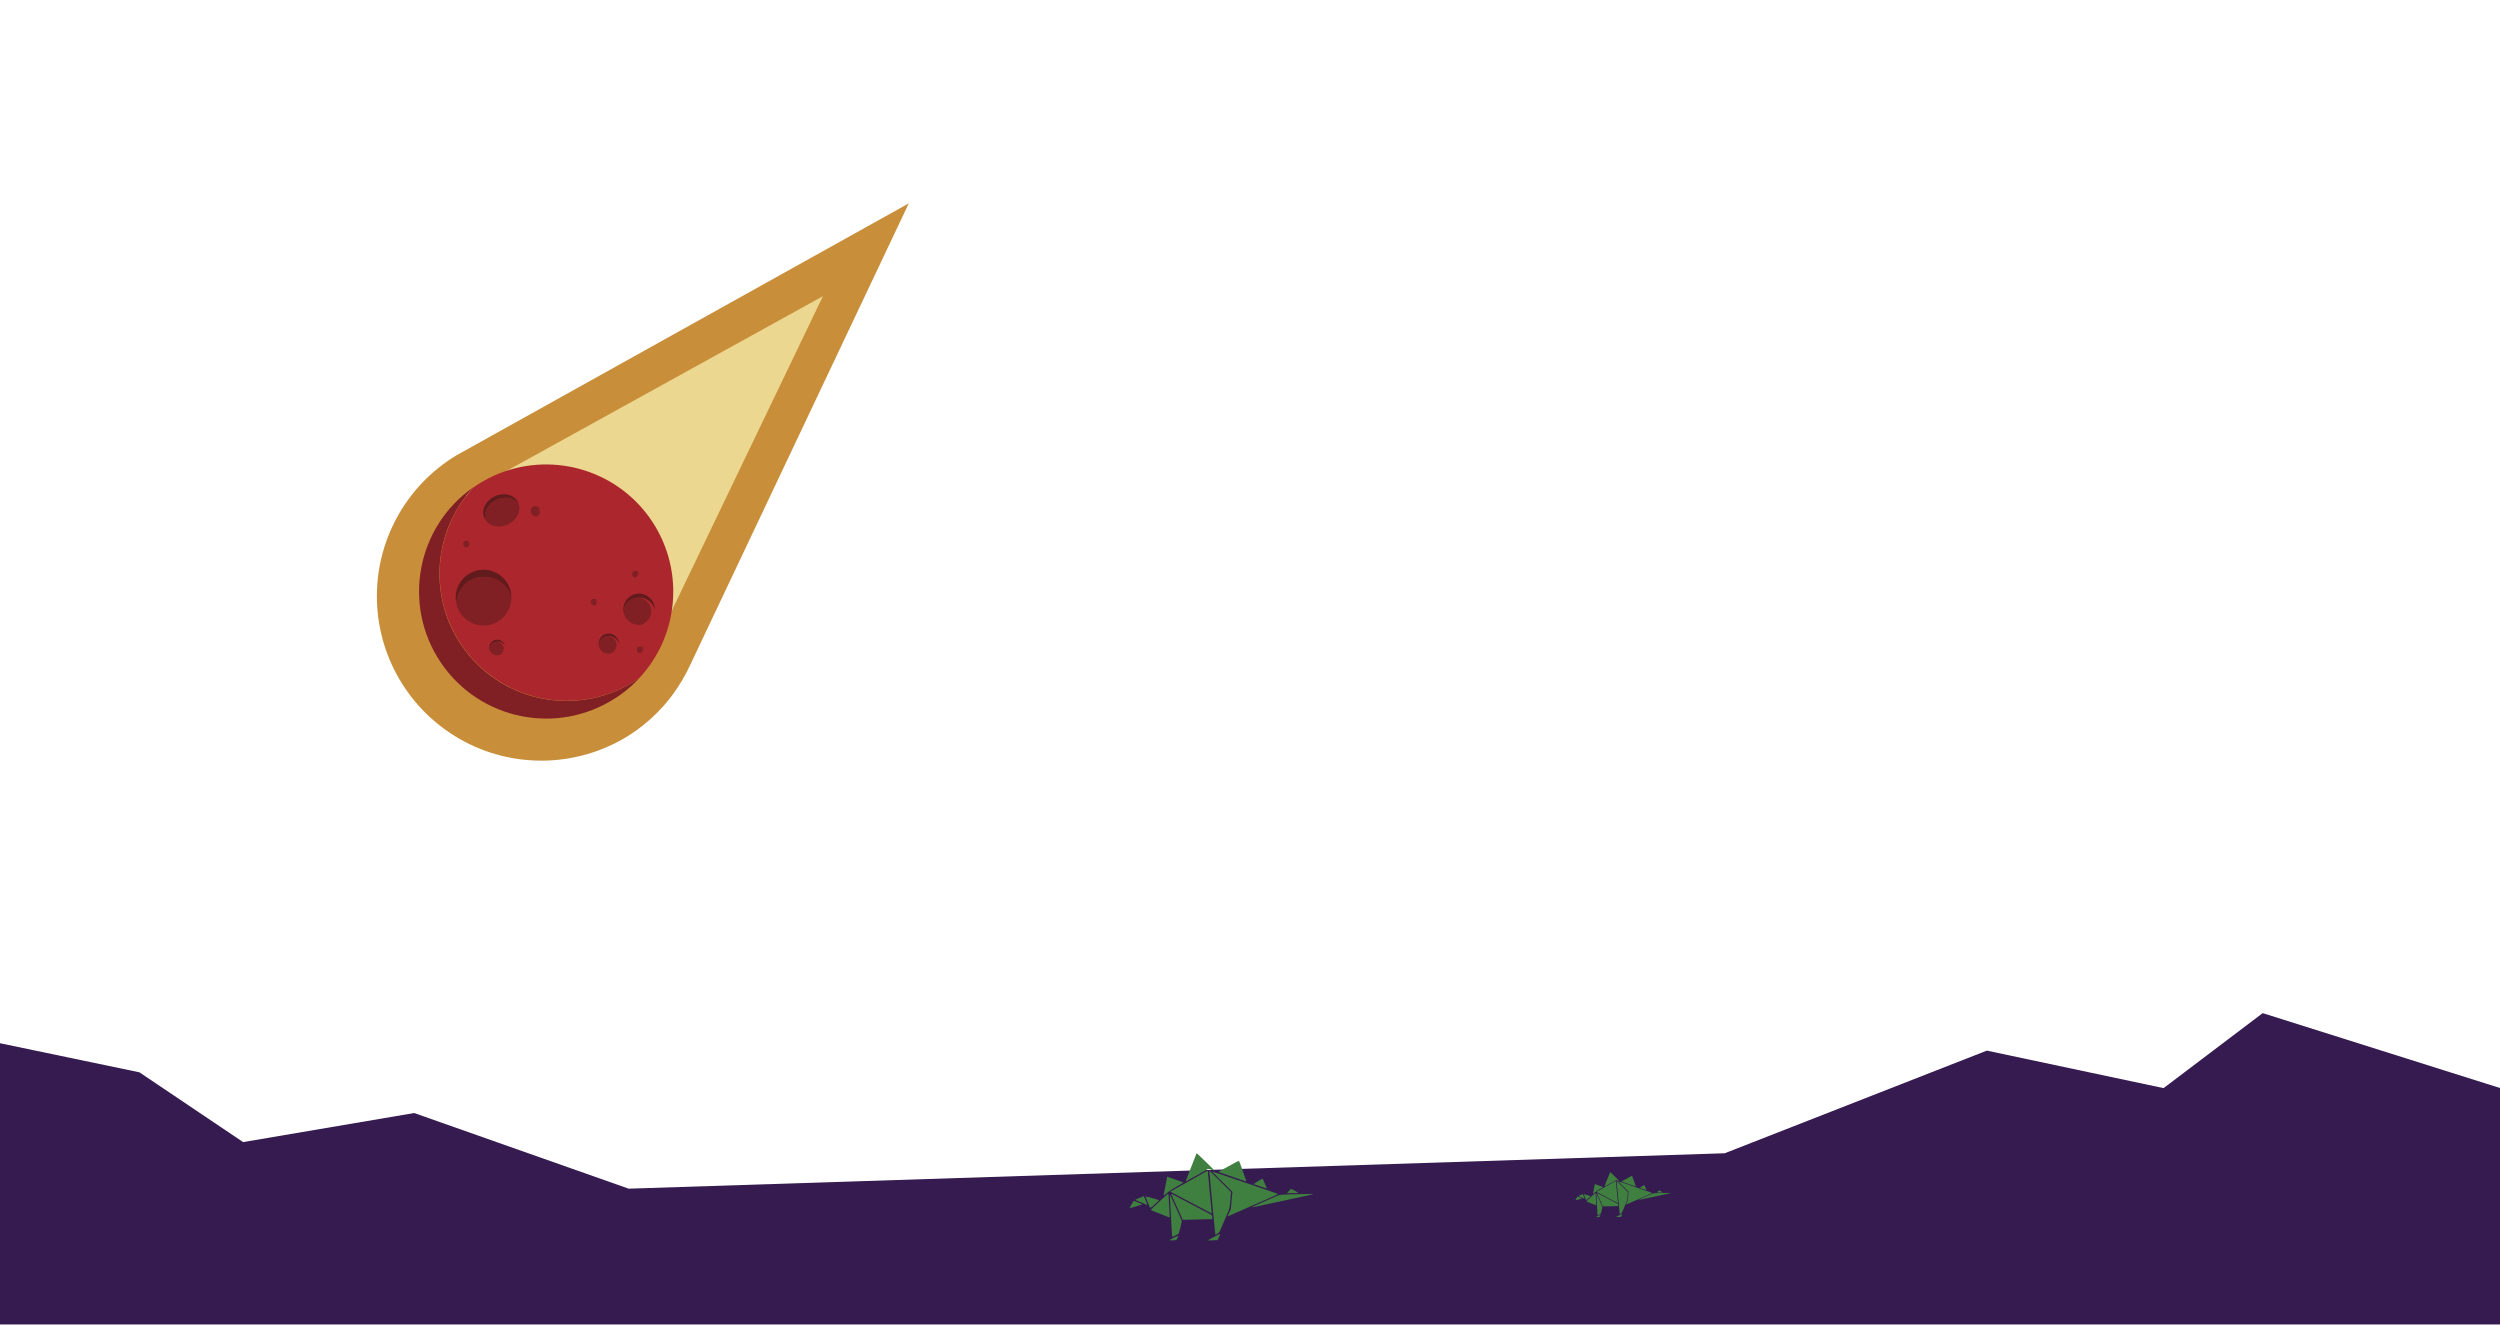
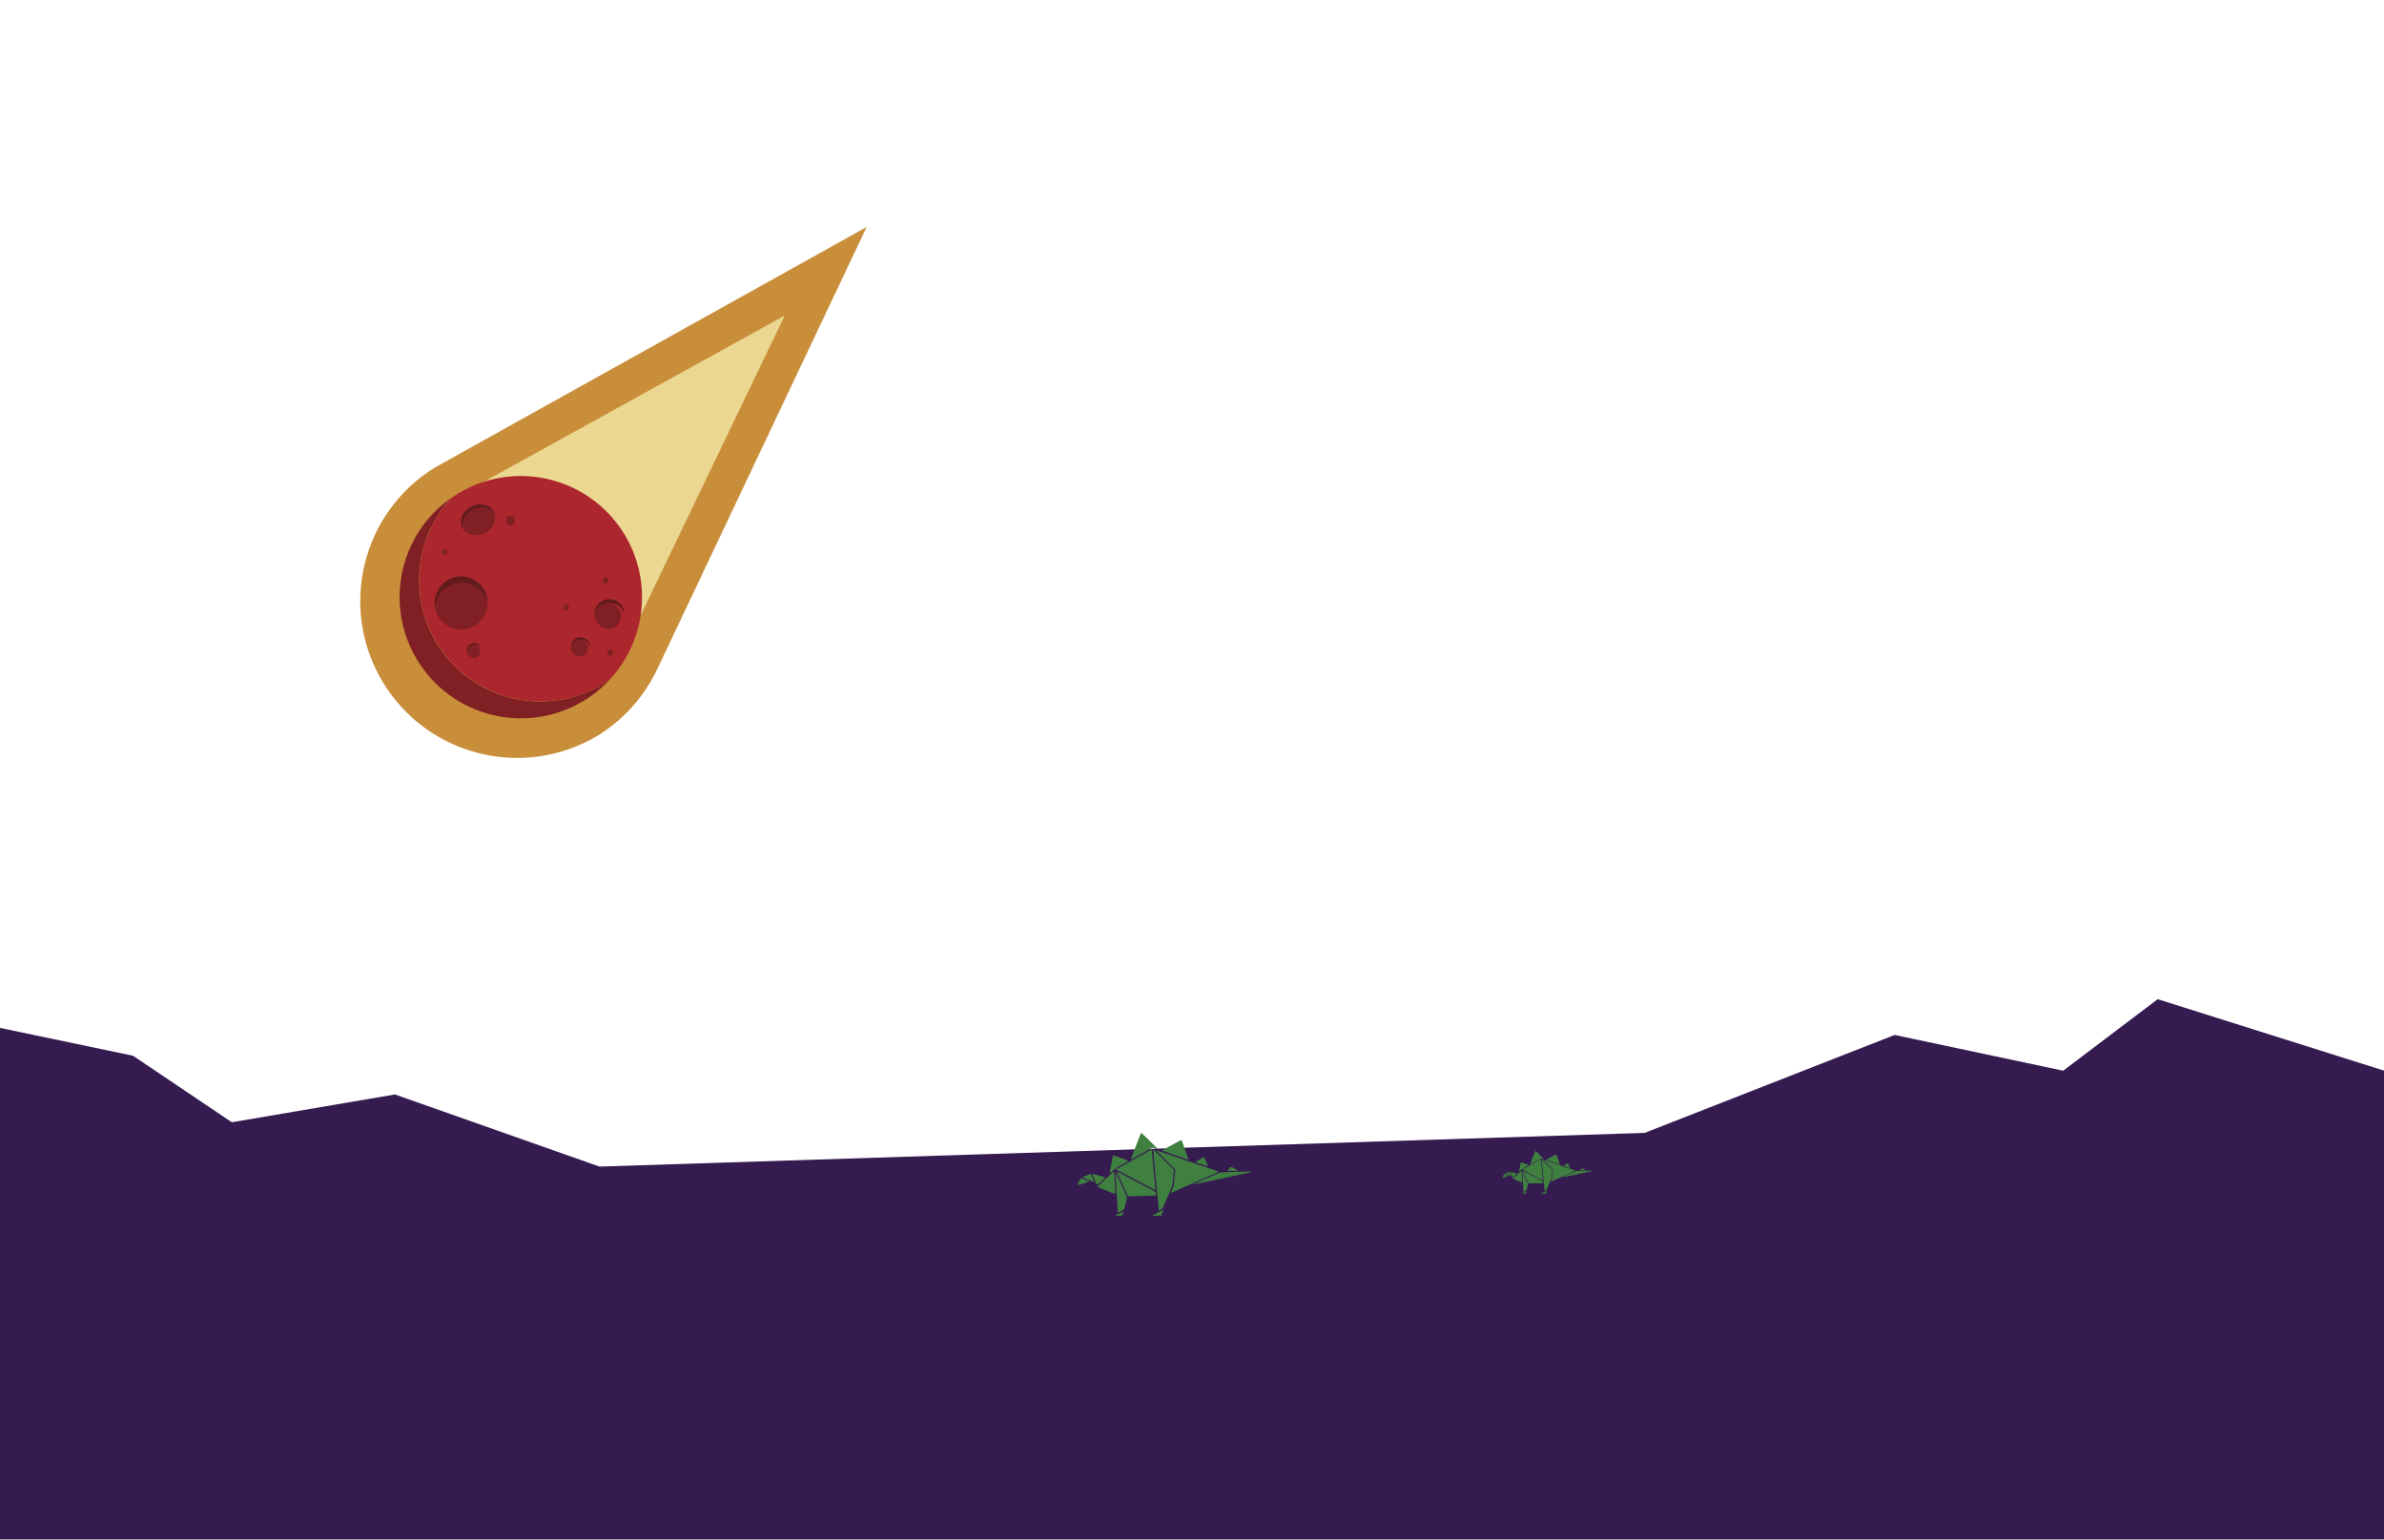
- <svg xmlns="http://www.w3.org/2000/svg" id="_2" data-name="2" viewBox="0 0 1372 726.87">
+ <svg xmlns="http://www.w3.org/2000/svg" id="Layer_1" data-name="Layer 1" viewBox="0 0 1372 886.09">
  <defs>
    <style>.cls-1{fill:#351b50;}.cls-2{fill:#3f7f3f;}.cls-3{fill:#c98e3a;}.cls-4{fill:#ebd790;}.cls-5{fill:#812024;}.cls-6{fill:#ac272d;}.cls-7{fill:#621b1d;}</style>
  </defs>
-   <path id="path5151" class="cls-1" d="M1241.76,556l-54.39,41.16-97-20.58L946.53,632.91,345,652.34l-117.7-41.51-93.88,15.95-56.9-38.29L0,572.52V726.87H1372V597.11Z" />
-   <g id="layer115-8-7">
-     <path id="path516-3-7" class="cls-2" d="M888.73,667.87l.83,0,.4-.87a4.89,4.89,0,0,0,.34-.91,4.25,4.25,0,0,0-.86.39l-1.68.89a4.11,4.11,0,0,0-.86.54s.22.06.49,0Z" />
-     <path id="path518-2-7" class="cls-2" d="M877.41,667.88c.47,0,.48,0,.77-.66a3.93,3.93,0,0,0,.25-.66,15.68,15.68,0,0,0-2,1c-.27.16-.49.31-.49.36S876.45,668,877.41,667.88Z" />
-     <path id="path520-5-2" class="cls-2" d="M877.62,666.52a5.73,5.73,0,0,0,.9-.53,24.86,24.86,0,0,0,.88-3.48,5.23,5.23,0,0,0-.42-1.14c-.6-1.31-1.11-2.44-2-4.53a14.23,14.23,0,0,0-.89-1.86s0,.25,0,.54c.05.56.41,7.18.51,9.44.07,1.47.13,2,.24,2S877.19,666.74,877.62,666.52Z" />
-     <path id="path522-8-8" class="cls-2" d="M889.46,666.05a1.61,1.61,0,0,0,.66-.58c.21-.42.76-1.67,1.38-3.19.29-.7.66-1.56.82-1.93a9.19,9.19,0,0,0,.9-4l.17-2.16-2.09-2.09c-1.14-1.17-2.54-2.55-3.08-3.07l-1-1v.35c0,.47,1.64,17.84,1.68,17.88A1.71,1.71,0,0,0,889.46,666.05Z" />
-     <path id="path524-24-4" class="cls-2" d="M884.24,662l3.15-.08h.66v-.48a1.23,1.23,0,0,0-.14-.65,22.21,22.21,0,0,0-2.42-1.35l-2.81-1.47-2.16-1.15c-.91-.48-1.66-.87-1.69-.87s-.54-.28-1.16-.61c-1.06-.58-1.37-.71-1.28-.53s1.86,4.07,2.38,5.29c.16.36.41.92.56,1.23a4.05,4.05,0,0,1,.27.68C879.6,662.08,880.05,662.08,884.24,662Z" />
-     <path id="path526-1-9" class="cls-2" d="M876,661c0-.26,0-1.18-.09-2.05s-.14-2.19-.17-2.95c-.06-1.1-.1-1.38-.21-1.32s-4.9,4.51-4.9,4.61a50.21,50.21,0,0,0,5.13,2.1C875.94,661.46,876,661.44,876,661Z" />
-     <path id="path528-8-7" class="cls-2" d="M893.17,660.78l1.3-.6c1.7-.76,3.42-1.52,4.79-2.11l3.44-1.51,3-1.34c.59-.27,1-.51,1-.55s-.53-.21-1.07-.38l-1.2-.42c-.28-.1-2.3-.8-3.86-1.32-.68-.23-1.44-.48-1.66-.57s-.94-.33-1.57-.54l-2.81-1c-5-1.72-6.44-2.2-6.48-2.15s1.26,1.31,2.84,2.88l2.86,2.85-.22,2.41-.22,2.41-.46,1c-.25.57-.46,1.07-.46,1.09S892.59,661,893.17,660.78Z" />
-     <path id="path530-2-9" class="cls-2" d="M887.89,659.78c-.06-.52-.71-7.36-.88-9.41a8.19,8.19,0,0,0-.3-2.27,4.67,4.67,0,0,0-.58.32l-1,.57a8.78,8.78,0,0,0-.83.47c-.34.22-2,1.15-3,1.67l-1.92,1.1c-1.64.93-2.63,1.48-3,1.66s-.31.28-.13.28a4,4,0,0,1,.71.35c.33.18,1.16.62,1.85,1s1.29.67,1.36.71.5.28,1,.53l3.77,2c1.6.84,2.92,1.53,2.95,1.53A1,1,0,0,0,887.89,659.78Z" />
-     <path id="path532-3-3" class="cls-2" d="M871.7,657.67c.65-.61,1.19-1.14,1.21-1.18a2,2,0,0,0-.73-.29l-1-.3a12.4,12.4,0,0,0-2-.49s0,.21.11.39.37.9.64,1.56a13.15,13.15,0,0,0,.57,1.31A5.48,5.48,0,0,0,871.7,657.67Z" />
-     <path id="path534-2-7" class="cls-2" d="M866.21,658.31c.74-.23,1.5-.46,1.68-.53l.34-.12-.91-.39c-1.74-.75-1.54-.72-1.82-.29-.14.21-.42.69-.63,1.07-.3.56-.34.68-.2.67S865.45,658.53,866.21,658.31Z" />
-     <path id="path536-1-3" class="cls-2" d="M900.72,658.27c.62-.15,1.54-.34,2-.45,2.82-.59,7.81-1.66,8.71-1.87.57-.14,1.51-.34,2.08-.45a30.89,30.89,0,0,0,3.26-.76c.08-.08-.06-.08-5.08,0-4.7.11-4.37.07-5.89.76l-3.55,1.56c-1.67.74-3,1.36-3.06,1.38S899.61,658.5,900.72,658.27Z" />
-     <path id="path538-0-2" class="cls-2" d="M869.59,657.75a16.32,16.32,0,0,0-1-2.42c-.14.08-1.24.55-1.82.77-.34.12-.58.26-.52.3a11,11,0,0,0,1.23.56c.62.25,1.34.56,1.58.67C869.53,657.84,869.59,657.85,869.59,657.75Z" />
-     <path id="path540-6-7" class="cls-2" d="M875.12,654.49a16.69,16.69,0,0,1,2.85-1.88,12.94,12.94,0,0,0,1.89-1.15,1.54,1.54,0,0,0-.44-.18l-1.43-.5c-.58-.2-1.43-.51-1.89-.66l-.85-.28-.55,2.68c-.29,1.48-.52,2.7-.5,2.72A7.56,7.56,0,0,0,875.12,654.49Z" />
-     <path id="path542-2-5" class="cls-2" d="M912.55,654.41a12.25,12.25,0,0,0-2.06-1.15,3.47,3.47,0,0,0-.64.61l-.54.61h1.62A9.32,9.32,0,0,0,912.55,654.41Z" />
-     <path id="path544-9-5" class="cls-2" d="M903.59,653.13c0-.08-1.13-2.71-1.18-2.76s-.32.09-.62.28-.86.55-1.26.78a5.75,5.75,0,0,0-.7.47,1.06,1.06,0,0,0,.34.13l1.84.61C903.56,653.18,903.59,653.18,903.59,653.13Z" />
-     <path id="path546-0-8" class="cls-2" d="M897.75,651.1s-.34-1-.73-2.1-.86-2.41-1-2.83a5.36,5.36,0,0,0-.36-.85,9.34,9.34,0,0,0-2.24,1.1c-.23.14-.58.34-.78.44s-.72.37-1.15.62l-1.24.7c-.46.25-.46.25-.21.35l5.1,1.76,2,.7C897.59,651.13,897.75,651.17,897.75,651.1Z" />
-     <path id="path548-6-3" class="cls-2" d="M880.91,651l1-.54a6.19,6.19,0,0,1,.69-.39s.54-.28,1.13-.62l1.8-1c.4-.22.86-.49,1-.59.37-.25.65-.24,1.48.06a1.86,1.86,0,0,0,.68.19c0-.1-4.92-4.9-5-4.9a4.89,4.89,0,0,0-.4.89c-.18.49-.59,1.52-.89,2.3a39.22,39.22,0,0,0-1.81,4.81A2.86,2.86,0,0,0,880.91,651Z" />
-   </g>
-   <g id="layer115-8">
-     <path id="path516-3" class="cls-2" d="M666.55,680.63l1.61,0,.77-1.68a9.72,9.72,0,0,0,.66-1.76,8.42,8.42,0,0,0-1.67.76c-.86.47-2.31,1.23-3.24,1.72a7.92,7.92,0,0,0-1.65,1c0,.08.43.12,1,.1Z" />
-     <path id="path518-2" class="cls-2" d="M644.73,680.65c.9-.07.92-.07,1.47-1.27a6.56,6.56,0,0,0,.48-1.27,29.8,29.8,0,0,0-3.82,1.84,2.77,2.77,0,0,0-1,.68C641.91,680.79,642.88,680.79,644.73,680.65Z" />
-     <path id="path520-5" class="cls-2" d="M645.13,678a14,14,0,0,0,1.73-1,46.72,46.72,0,0,0,1.69-6.72,9.69,9.69,0,0,0-.81-2.21c-1.14-2.52-2.13-4.69-3.92-8.74a28.09,28.09,0,0,0-1.73-3.57c-.08,0-.1.46-.06,1,.1,1.08.81,13.86,1,18.22.14,2.83.26,3.81.46,3.81A16.45,16.45,0,0,0,645.13,678Z" />
-     <path id="path522-8" class="cls-2" d="M668,677.12a3.06,3.06,0,0,0,1.29-1.12c.4-.8,1.45-3.22,2.66-6.15.56-1.35,1.26-3,1.58-3.72,1.21-2.67,1.37-3.46,1.73-7.76l.33-4.16-4-4c-2.21-2.25-4.91-4.91-5.95-5.93l-1.93-1.85v.68c0,.9,3.18,34.42,3.26,34.5A3.51,3.51,0,0,0,668,677.12Z" />
-     <path id="path524-24" class="cls-2" d="M657.9,669.24l6.08-.16,1.27,0v-.93a2.41,2.41,0,0,0-.27-1.25,43.39,43.39,0,0,0-4.66-2.6c-2.44-1.27-4.89-2.54-5.43-2.84s-2.44-1.29-4.17-2.22-3.2-1.69-3.26-1.69-1-.52-2.23-1.17c-2.05-1.11-2.66-1.37-2.47-1s3.58,7.85,4.58,10.2c.3.7.79,1.78,1.09,2.38a8.34,8.34,0,0,1,.52,1.31C649,669.48,649.82,669.48,657.9,669.24Z" />
-     <path id="path526-1" class="cls-2" d="M641.91,667.35c0-.51-.08-2.29-.18-4s-.26-4.24-.32-5.71c-.12-2.11-.2-2.66-.4-2.54-.49.27-9.46,8.7-9.46,8.89s2.52,1.17,9.9,4.05C641.89,668.26,641.91,668.22,641.91,667.35Z" />
-     <path id="path528-8" class="cls-2" d="M675.12,667c.61-.29,1.73-.8,2.52-1.15,3.28-1.46,6.6-2.93,9.23-4.06l6.64-2.92c2.09-.93,4.75-2.11,5.9-2.6a6.19,6.19,0,0,0,1.91-1.05c-.1-.06-1-.41-2.08-.74s-2.09-.71-2.31-.8c-.54-.2-4.45-1.55-7.44-2.54-1.33-.45-2.78-.94-3.22-1.12l-3-1-5.43-1.86c-9.62-3.3-12.41-4.24-12.49-4.14s2.43,2.52,5.47,5.55l5.53,5.51-.44,4.65-.42,4.65-.89,2c-.48,1.12-.88,2.07-.88,2.11S674,667.46,675.12,667Z" />
-     <path id="path530-2" class="cls-2" d="M664.94,665c-.12-1-1.36-14.19-1.71-18.16-.26-3.12-.42-4.37-.56-4.37a9.23,9.23,0,0,0-1.13.62c-.56.33-1.42.82-1.93,1.1s-1.22.66-1.61.91c-.64.41-3.86,2.21-5.73,3.23-.44.23-2.11,1.19-3.72,2.11-3.16,1.8-5.07,2.85-5.79,3.2-.45.22-.61.55-.27.55a6.77,6.77,0,0,1,1.37.67c.65.35,2.26,1.19,3.58,1.87s2.5,1.29,2.62,1.37,1,.55,1.91,1,4.22,2.22,7.28,3.85,5.63,3,5.69,3S665,665.53,664.94,665Z" />
-     <path id="path532-3" class="cls-2" d="M633.7,661c1.25-1.17,2.3-2.18,2.34-2.26a3.88,3.88,0,0,0-1.41-.57c-.81-.23-1.69-.49-2-.59a24.92,24.92,0,0,0-3.95-.93c-.06,0,0,.41.21.76s.72,1.72,1.24,3a23.09,23.09,0,0,0,1.09,2.52A10.23,10.23,0,0,0,633.7,661Z" />
-     <path id="path534-2" class="cls-2" d="M623.1,662.19c1.43-.43,2.9-.88,3.26-1l.64-.24-1.75-.74c-3.36-1.44-3-1.39-3.52-.56-.26.41-.8,1.32-1.2,2.07-.59,1.07-.67,1.31-.39,1.29S621.65,662.62,623.1,662.19Z" />
-     <path id="path536-1" class="cls-2" d="M689.69,662.11c1.21-.28,3-.65,3.92-.86,5.43-1.14,15.07-3.21,16.8-3.62,1.11-.25,2.92-.64,4-.86a61.52,61.52,0,0,0,6.28-1.46c.16-.16-.1-.16-9.8.09-9.07.22-8.43.14-11.36,1.47l-6.84,3c-3.22,1.43-5.88,2.62-5.92,2.66S687.56,662.56,689.69,662.11Z" />
-     <path id="path538-0" class="cls-2" d="M629.64,661.11a30.81,30.81,0,0,0-2-4.67c-.28.16-2.4,1.06-3.52,1.49-.65.23-1.11.5-1,.58a23.88,23.88,0,0,0,2.38,1.08c1.2.48,2.59,1.07,3.05,1.29C629.52,661.29,629.64,661.31,629.64,661.11Z" />
-     <path id="path540-6" class="cls-2" d="M640.3,654.82a32.75,32.75,0,0,1,5.49-3.62,26.12,26.12,0,0,0,3.66-2.23,3.27,3.27,0,0,0-.86-.35c-.4-.13-1.65-.56-2.76-1s-2.75-1-3.64-1.27l-1.65-.54-1,5.18c-.57,2.85-1,5.19-1,5.23A12.6,12.6,0,0,0,640.3,654.82Z" />
-     <path id="path542-2" class="cls-2" d="M712.52,654.66a23.51,23.51,0,0,0-4-2.21,6.24,6.24,0,0,0-1.23,1.18l-1,1.17h3.11A17.47,17.47,0,0,0,712.52,654.66Z" />
-     <path id="path544-9" class="cls-2" d="M695.22,652.2c0-.16-2.17-5.24-2.27-5.34a3.07,3.07,0,0,0-1.19.55c-.58.37-1.67,1.06-2.43,1.51a11.89,11.89,0,0,0-1.35.91,2.14,2.14,0,0,0,.64.24c.36.12,2,.64,3.56,1.19C695.18,652.3,695.22,652.3,695.22,652.2Z" />
-     <path id="path546-0" class="cls-2" d="M684,648.29s-.65-1.88-1.41-4.06-1.65-4.66-1.93-5.46a10,10,0,0,0-.69-1.64c-.14-.14-2.19.86-4.32,2.13-.45.26-1.13.65-1.51.84s-1.39.72-2.21,1.19l-2.4,1.35c-.88.49-.88.49-.4.69s4.77,1.66,9.84,3.4l3.92,1.35C683.65,648.35,684,648.41,684,648.29Z" />
-     <path id="path548-6" class="cls-2" d="M651.47,648l1.85-1.06a13.61,13.61,0,0,1,1.34-.74c.07,0,1-.55,2.18-1.19s2.69-1.57,3.48-2,1.65-.93,1.95-1.13c.72-.49,1.27-.47,2.86.12a3.33,3.33,0,0,0,1.32.35c0-.18-9.49-9.44-9.67-9.44a8.45,8.45,0,0,0-.77,1.72c-.36.94-1.14,2.93-1.73,4.44-3,7.54-3.62,9.28-3.48,9.28A6.67,6.67,0,0,0,651.47,648Z" />
-   </g>
-   <g id="g5979-8-4">
-     <path id="path24-5-2" class="cls-3" d="M346,403.05a90.38,90.38,0,0,0,23-21.6h0l0-.06A91.28,91.28,0,0,0,378.75,365l120-253.41L250.54,249.86A90.26,90.26,0,1,0,346,403.05" />
-     <path id="path26-8-7" class="cls-4" d="M255,271.15,451.63,162.53,350.93,372.06,255,271.15" />
-     <path id="path28-0-7" class="cls-5" d="M337.92,383.05a70.8,70.8,0,0,0,8.93-6.93q2.13-2,4.08-4.06c-.6.42-1.2.84-1.81,1.24a69.78,69.78,0,0,1-89.21-106,69.78,69.78,0,0,0,78,115.71" />
-     <path id="path30-1-4" class="cls-6" d="M241.63,322.18A69.81,69.81,0,0,0,349.12,373.3c.61-.4,1.21-.82,1.81-1.24A69.78,69.78,0,0,0,271.16,261a68.66,68.66,0,0,0-7,3.66c-1.45.86-2.85,1.77-4.23,2.73a69.62,69.62,0,0,0-18.28,54.84" />
-     <path id="path32-5-0" class="cls-7" d="M264.16,316.68a15.29,15.29,0,0,1,16.48,11.67,16.36,16.36,0,0,0-.07-2,15.3,15.3,0,0,0-30.43,3.23,17.29,17.29,0,0,0,.35,1.93,15.29,15.29,0,0,1,13.67-14.86" />
-     <path id="path34-3-9" class="cls-5" d="M267,343.21a15.29,15.29,0,0,0,13.67-14.86,15.28,15.28,0,0,0-30.15,3.19A15.29,15.29,0,0,0,267,343.21" />
-     <path id="path36-8-8" class="cls-7" d="M350,328a8.63,8.63,0,0,1,9.3,6.58,10.29,10.29,0,0,0,0-1.11,8.63,8.63,0,0,0-17.17,1.82,7.76,7.76,0,0,0,.2,1.09A8.62,8.62,0,0,1,350,328" />
-     <path id="path38-8-7" class="cls-5" d="M351.59,342.92a7.58,7.58,0,1,0-9.3-6.58,8.63,8.63,0,0,0,9.3,6.58" />
-     <path id="path40-3-6" class="cls-7" d="M333.6,349.13a5.57,5.57,0,0,1,6,4.24,5.67,5.67,0,0,0,0-.71,5.56,5.56,0,0,0-11.06,1.17,5.38,5.38,0,0,0,.12.7,5.57,5.57,0,0,1,5-5.4" />
-     <path id="path42-3-3" class="cls-5" d="M334.62,358.77a4.89,4.89,0,1,0-6-4.24,5.54,5.54,0,0,0,6,4.24" />
-     <path id="path44-6-7" class="cls-7" d="M272.42,274.34c4.7-2.23,10-1.12,12.35,2.41a6.73,6.73,0,0,0-.38-1c-2-4.27-7.8-5.78-12.91-3.36s-7.61,7.83-5.59,12.1a7.36,7.36,0,0,0,.55,1c-1.21-4.07,1.27-8.85,6-11.07" />
-     <path id="path46-7-9" class="cls-5" d="M278.79,287.83c4.71-2.23,7.19-7,6-11.08-2.38-3.53-7.65-4.64-12.35-2.41s-7.19,7-6,11.07c2.38,3.53,7.65,4.64,12.35,2.42" />
-     <path id="path48-6-4" class="cls-7" d="M293.09,278.8a2.69,2.69,0,0,1,3.42,1,1.51,1.51,0,0,0-.13-.33,2.67,2.67,0,1,0-4.83,2.29,3.07,3.07,0,0,0,.17.31,2.7,2.7,0,0,1,1.37-3.31" />
-     <path id="path50-8-5" class="cls-5" d="M295.15,283.16a2.42,2.42,0,1,0-3.43-1.05,2.71,2.71,0,0,0,3.43,1.05" />
-     <path id="path52-6-0" class="cls-7" d="M271.8,352.33a4.33,4.33,0,0,1,5.3,2.15,3.63,3.63,0,0,0-.15-.54,4.33,4.33,0,0,0-8.18,2.86c.07.18.14.35.22.51a4.34,4.34,0,0,1,2.81-5" />
-     <path id="path54-1-8" class="cls-5" d="M274.29,359.46a3.81,3.81,0,1,0-5.3-2.15,4.34,4.34,0,0,0,5.3,2.15" />
-     <path id="path56-7-6" class="cls-7" d="M325.6,329.24a1.79,1.79,0,0,1,2.19.89l-.06-.22a1.79,1.79,0,0,0-3.38,1.18,1,1,0,0,0,.09.21,1.78,1.78,0,0,1,1.16-2.06" />
-     <path id="path58-6-6" class="cls-5" d="M326.63,332.19a1.57,1.57,0,1,0-2.19-.89,1.79,1.79,0,0,0,2.19.89" />
-     <path id="path60-9-6" class="cls-7" d="M348.87,313.8a1.77,1.77,0,0,1,1.55,1.78,1.89,1.89,0,0,0,.05-.23,1.79,1.79,0,0,0-3.55-.47,2,2,0,0,0,0,.23,1.8,1.8,0,0,1,2-1.31" />
-     <path id="path62-6-5" class="cls-5" d="M348.46,316.89a1.57,1.57,0,1,0-1.56-1.78,1.79,1.79,0,0,0,1.56,1.78" />
-     <path id="path64-4-6" class="cls-7" d="M351.48,355.37a1.8,1.8,0,0,1,1.56,1.78,1.85,1.85,0,0,0,0-.23,1.79,1.79,0,1,0-3.55-.46,1.69,1.69,0,0,0,0,.23,1.78,1.78,0,0,1,2-1.32" />
-     <path id="path66-2-0" class="cls-5" d="M351.07,358.46a1.57,1.57,0,1,0-1.55-1.77,1.8,1.8,0,0,0,1.55,1.77" />
-     <path id="path68-2-1" class="cls-7" d="M255.64,297.37a1.8,1.8,0,0,1,2.19.89l-.06-.22a1.79,1.79,0,1,0-3.38,1.18.67.67,0,0,0,.09.21,1.78,1.78,0,0,1,1.16-2.06" />
-     <path id="path70-4-1" class="cls-5" d="M256.67,300.32a1.57,1.57,0,1,0-2.19-.89,1.79,1.79,0,0,0,2.19.89" />
+   <g id="_2" data-name=" 2">
+     <path id="path5151" class="cls-1" d="M1241.76,575.06l-54.39,41.16-97-20.58L946.53,652,345,671.4,227.3,629.89l-93.88,16-56.9-38.29L0,591.58V886H1372V616.17Z" />
+     <g id="layer115-8-7">
+       <path id="path516-3-7" class="cls-2" d="M888.73,686.93h.83l.4-.87a5.28,5.28,0,0,0,.34-.91,3.5,3.5,0,0,0-.86.39l-1.68.89a3.66,3.66,0,0,0-.86.54,1.12,1.12,0,0,0,.49,0Z" />
+       <path id="path518-2-7" class="cls-2" d="M877.41,686.94c.47,0,.48,0,.77-.66a4.44,4.44,0,0,0,.25-.66,14.93,14.93,0,0,0-2,1c-.27.16-.49.31-.49.36A3.84,3.84,0,0,0,877.41,686.94Z" />
+       <path id="path520-5-2" class="cls-2" d="M877.62,685.58a5.75,5.75,0,0,0,.9-.53,24.63,24.63,0,0,0,.88-3.48,5.55,5.55,0,0,0-.42-1.14c-.6-1.31-1.11-2.44-2-4.53a13.25,13.25,0,0,0-.89-1.86v.54c0,.56.41,7.18.51,9.44.07,1.47.13,2,.24,2A7,7,0,0,0,877.62,685.58Z" />
+       <path id="path522-8-8" class="cls-2" d="M889.46,685.11a1.61,1.61,0,0,0,.66-.58c.21-.42.76-1.67,1.38-3.19.29-.7.66-1.56.82-1.93a9.1,9.1,0,0,0,.9-4l.17-2.16-2.09-2.09c-1.14-1.17-2.54-2.55-3.08-3.07l-1-1v.35c0,.47,1.64,17.84,1.68,17.88A1.8,1.8,0,0,0,889.46,685.11Z" />
+       <path id="path524-24-4" class="cls-2" d="M884.24,681.06l3.15-.08h.66v-.48a1.22,1.22,0,0,0-.14-.65,21.28,21.28,0,0,0-2.42-1.35L882.68,677l-2.16-1.15c-.91-.48-1.66-.87-1.69-.87s-.54-.28-1.16-.61c-1.06-.58-1.37-.71-1.28-.53s1.86,4.07,2.38,5.29c.16.36.41.92.56,1.23a3.71,3.71,0,0,1,.27.68C879.6,681.14,880.05,681.14,884.24,681.06Z" />
+       <path id="path526-1-9" class="cls-2" d="M876,680.06c0-.26,0-1.18-.09-2s-.14-2.19-.17-3c-.06-1.1-.1-1.38-.21-1.32s-4.9,4.51-4.9,4.61a52.06,52.06,0,0,0,5.13,2.1C875.94,680.52,876,680.5,876,680.06Z" />
+       <path id="path528-8-7" class="cls-2" d="M893.17,679.84l1.3-.6c1.7-.76,3.42-1.52,4.79-2.11l3.44-1.51,3-1.34a4.37,4.37,0,0,0,1-.55,6.41,6.41,0,0,0-1.07-.38l-1.2-.42c-.28-.1-2.3-.8-3.86-1.32-.68-.23-1.44-.48-1.66-.57s-.94-.33-1.57-.54l-2.81-1c-5-1.72-6.44-2.2-6.48-2.15s1.26,1.31,2.84,2.88l2.86,2.85-.22,2.41-.22,2.41-.46,1c-.25.57-.46,1.07-.46,1.09S892.59,680.06,893.17,679.84Z" />
+       <path id="path530-2-9" class="cls-2" d="M887.89,678.84c-.06-.52-.71-7.36-.88-9.41a7.87,7.87,0,0,0-.3-2.27,4.71,4.71,0,0,0-.58.32l-1,.57a7.64,7.64,0,0,0-.83.47c-.34.22-2,1.15-3,1.67l-1.92,1.1c-1.64.93-2.63,1.48-3,1.66s-.31.28-.13.28a3.61,3.61,0,0,1,.71.35l1.85,1c.69.38,1.29.67,1.36.71s.5.28,1,.53l3.77,2c1.6.84,2.92,1.53,2.95,1.53A1.1,1.1,0,0,0,887.89,678.84Z" />
+       <path id="path532-3-3" class="cls-2" d="M871.7,676.73c.65-.61,1.19-1.14,1.21-1.18a1.78,1.78,0,0,0-.73-.29l-1-.3a11.45,11.45,0,0,0-2-.49.84.84,0,0,0,.11.39c.11.18.37.9.64,1.56.17.44.36.88.57,1.31A5.8,5.8,0,0,0,871.7,676.73Z" />
+       <path id="path534-2-7" class="cls-2" d="M866.21,677.37c.74-.23,1.5-.46,1.68-.53l.34-.12-.91-.39c-1.74-.75-1.54-.72-1.82-.29-.14.21-.42.69-.63,1.07-.3.56-.34.68-.2.67S865.45,677.59,866.21,677.37Z" />
+       <path id="path536-1-3" class="cls-2" d="M900.72,677.33c.62-.15,1.54-.34,2-.45,2.82-.59,7.81-1.66,8.71-1.87.57-.14,1.51-.34,2.08-.45a32.8,32.8,0,0,0,3.26-.76c.08-.08-.06-.08-5.08,0-4.7.11-4.37.07-5.89.76l-3.55,1.56c-1.67.74-3,1.36-3.06,1.38A4.44,4.44,0,0,0,900.72,677.33Z" />
+       <path id="path538-0-2" class="cls-2" d="M869.59,676.81a15.59,15.59,0,0,0-1-2.42c-.14.08-1.24.55-1.82.77-.34.12-.58.26-.52.3.4.21.81.39,1.23.56.62.25,1.34.56,1.58.67C869.53,676.9,869.59,676.91,869.59,676.81Z" />
+       <path id="path540-6-7" class="cls-2" d="M875.12,673.55a15.79,15.79,0,0,1,2.85-1.88,14,14,0,0,0,1.89-1.15,1.21,1.21,0,0,0-.44-.18l-1.43-.5c-.58-.2-1.43-.51-1.89-.66l-.85-.28-.55,2.68c-.29,1.48-.52,2.7-.5,2.72A8.36,8.36,0,0,0,875.12,673.55Z" />
+       <path id="path542-2-5" class="cls-2" d="M912.55,673.47a11.9,11.9,0,0,0-2.06-1.15,3.36,3.36,0,0,0-.64.61l-.54.61h1.62A9.76,9.76,0,0,0,912.55,673.47Z" />
+       <path id="path544-9-5" class="cls-2" d="M903.59,672.19c0-.08-1.13-2.71-1.18-2.76s-.32.09-.62.28-.86.55-1.26.78a4.51,4.51,0,0,0-.7.47,1.26,1.26,0,0,0,.34.13l1.84.61C903.56,672.24,903.59,672.24,903.59,672.19Z" />
+       <path id="path546-0-8" class="cls-2" d="M897.75,670.16s-.34-1-.73-2.1-.86-2.41-1-2.83a5.86,5.86,0,0,0-.36-.85,9,9,0,0,0-2.24,1.1c-.23.14-.58.34-.78.44s-.72.37-1.15.62l-1.24.7c-.46.25-.46.25-.21.35l5.1,1.76,2,.7C897.59,670.19,897.75,670.23,897.75,670.16Z" />
+       <path id="path548-6-3" class="cls-2" d="M880.91,670.06l1-.54a4.7,4.7,0,0,1,.69-.39s.54-.28,1.13-.62l1.8-1c.4-.22.86-.49,1-.59.37-.25.65-.24,1.48.06a2,2,0,0,0,.68.19c0-.1-4.92-4.9-5-4.9a4.75,4.75,0,0,0-.4.89c-.18.49-.59,1.52-.89,2.3a38.62,38.62,0,0,0-1.81,4.81Z" />
+     </g>
+     <g id="layer115-8">
+       <path id="path516-3" class="cls-2" d="M666.55,699.69h1.61l.77-1.68a9.61,9.61,0,0,0,.66-1.76,8.1,8.1,0,0,0-1.67.76c-.86.47-2.31,1.23-3.24,1.72a7.73,7.73,0,0,0-1.65,1c0,.08.43.12,1,.1Z" />
+       <path id="path518-2" class="cls-2" d="M644.73,699.71c.9-.07.92-.07,1.47-1.27a7.52,7.52,0,0,0,.48-1.27,28.54,28.54,0,0,0-3.82,1.84,2.74,2.74,0,0,0-1,.68C641.91,699.85,642.88,699.85,644.73,699.71Z" />
+       <path id="path520-5" class="cls-2" d="M645.13,697.06a15.56,15.56,0,0,0,1.73-1,47.54,47.54,0,0,0,1.69-6.72,9.6,9.6,0,0,0-.81-2.21c-1.14-2.52-2.13-4.69-3.92-8.74a27.33,27.33,0,0,0-1.73-3.57c-.08,0-.1.46-.06,1,.1,1.08.81,13.86,1,18.22.14,2.83.26,3.81.46,3.81C644.05,697.61,644.6,697.35,645.13,697.06Z" />
+       <path id="path522-8" class="cls-2" d="M668,696.18a3.12,3.12,0,0,0,1.29-1.12c.4-.8,1.45-3.22,2.66-6.15.56-1.35,1.26-3,1.58-3.72,1.21-2.67,1.37-3.46,1.73-7.76l.33-4.16-4-4c-2.21-2.25-4.91-4.91-6-5.93l-1.93-1.85v.68c0,.9,3.18,34.42,3.26,34.5A3.76,3.76,0,0,0,668,696.18Z" />
+       <path id="path524-24" class="cls-2" d="M657.9,688.3l6.08-.16h1.27v-.93A2.44,2.44,0,0,0,665,686a41.63,41.63,0,0,0-4.66-2.6c-2.44-1.27-4.89-2.54-5.43-2.84s-2.44-1.29-4.17-2.22-3.2-1.69-3.26-1.69-1-.52-2.23-1.17c-2.05-1.11-2.66-1.37-2.47-1s3.58,7.85,4.58,10.2c.3.7.79,1.78,1.09,2.38a8.71,8.71,0,0,1,.52,1.31C649,688.54,649.82,688.54,657.9,688.3Z" />
+       <path id="path526-1" class="cls-2" d="M641.91,686.41c0-.51-.08-2.29-.18-4s-.26-4.24-.32-5.71c-.12-2.11-.2-2.66-.4-2.54-.49.27-9.46,8.7-9.46,8.89s2.52,1.17,9.9,4.05C641.89,687.32,641.91,687.28,641.91,686.41Z" />
+       <path id="path528-8" class="cls-2" d="M675.12,686.06c.61-.29,1.73-.8,2.52-1.15,3.28-1.46,6.6-2.93,9.23-4.06l6.64-2.92c2.09-.93,4.75-2.11,5.9-2.6a6.37,6.37,0,0,0,1.91-1.05,19.34,19.34,0,0,0-2.08-.74c-1.08-.33-2.09-.71-2.31-.8-.54-.2-4.45-1.55-7.44-2.54-1.33-.45-2.78-.94-3.22-1.12l-3-1-5.43-1.86c-9.62-3.3-12.41-4.24-12.49-4.14s2.43,2.52,5.47,5.55l5.53,5.51-.44,4.65-.42,4.65-.89,2c-.48,1.12-.88,2.07-.88,2.11S674,686.52,675.12,686.06Z" />
+       <path id="path530-2" class="cls-2" d="M664.94,684.06c-.12-1-1.36-14.19-1.71-18.16-.26-3.12-.42-4.37-.56-4.37a8.27,8.27,0,0,0-1.13.62c-.56.33-1.42.82-1.93,1.1s-1.22.66-1.61.91c-.64.41-3.86,2.21-5.73,3.23-.44.23-2.11,1.19-3.72,2.11-3.16,1.8-5.07,2.85-5.79,3.2-.45.22-.61.55-.27.55a6.44,6.44,0,0,1,1.37.67c.65.35,2.26,1.19,3.58,1.87s2.5,1.29,2.62,1.37,1,.55,1.91,1,4.22,2.22,7.28,3.85,5.63,3,5.69,3A2.1,2.1,0,0,0,664.94,684.06Z" />
+       <path id="path532-3" class="cls-2" d="M633.7,680.06c1.25-1.17,2.3-2.18,2.34-2.26a3.68,3.68,0,0,0-1.41-.57l-2-.59a24.37,24.37,0,0,0-4-.93c-.06,0,0,.41.21.76s.72,1.72,1.24,3a23.36,23.36,0,0,0,1.09,2.52A10.6,10.6,0,0,0,633.7,680.06Z" />
+       <path id="path534-2" class="cls-2" d="M623.1,681.25l3.26-1L627,680l-1.75-.74c-3.36-1.44-3-1.39-3.52-.56-.26.41-.8,1.32-1.2,2.07-.59,1.07-.67,1.31-.39,1.29S621.65,681.68,623.1,681.25Z" />
+       <path id="path536-1" class="cls-2" d="M689.69,681.17c1.21-.28,3-.65,3.92-.86,5.43-1.14,15.07-3.21,16.8-3.62,1.11-.25,2.92-.64,4-.86a64.23,64.23,0,0,0,6.28-1.46c.16-.16-.1-.16-9.8.09-9.07.22-8.43.14-11.36,1.47l-6.84,3c-3.22,1.43-5.88,2.62-5.92,2.66A11.3,11.3,0,0,0,689.69,681.17Z" />
+       <path id="path538-0" class="cls-2" d="M629.64,680.17a31.1,31.1,0,0,0-2-4.67c-.28.16-2.4,1.06-3.52,1.49-.65.23-1.11.5-1,.58a25.49,25.49,0,0,0,2.38,1.08c1.2.48,2.59,1.07,3,1.29C629.52,680.35,629.64,680.37,629.64,680.17Z" />
+       <path id="path540-6" class="cls-2" d="M640.3,673.88a31.78,31.78,0,0,1,5.49-3.62,27.29,27.29,0,0,0,3.66-2.23,3.05,3.05,0,0,0-.86-.35c-.4-.13-1.65-.56-2.76-1s-2.75-1-3.64-1.27l-1.65-.54-1,5.18c-.57,2.85-1,5.19-1,5.23A13.35,13.35,0,0,0,640.3,673.88Z" />
+       <path id="path542-2" class="cls-2" d="M712.52,673.72a23,23,0,0,0-4-2.21,6,6,0,0,0-1.23,1.18l-1,1.17h3.11A18.07,18.07,0,0,0,712.52,673.72Z" />
+       <path id="path544-9" class="cls-2" d="M695.22,671.26c0-.16-2.17-5.24-2.27-5.34a3,3,0,0,0-1.19.55c-.58.37-1.67,1.06-2.43,1.51a11,11,0,0,0-1.35.91,2.48,2.48,0,0,0,.64.24c.36.12,2,.64,3.56,1.19C695.18,671.36,695.22,671.36,695.22,671.26Z" />
+       <path id="path546-0" class="cls-2" d="M684,667.35l-1.41-4.06c-.76-2.18-1.65-4.66-1.93-5.46a9.48,9.48,0,0,0-.69-1.64c-.14-.14-2.19.86-4.32,2.13-.45.26-1.13.65-1.51.84s-1.39.72-2.21,1.19l-2.4,1.35c-.88.49-.88.49-.4.69s4.77,1.66,9.84,3.4l3.92,1.35C683.65,667.41,684,667.47,684,667.35Z" />
+       <path id="path548-6" class="cls-2" d="M651.47,667.06l1.85-1.06a11.67,11.67,0,0,1,1.34-.74c.07,0,1-.55,2.18-1.19s2.69-1.57,3.48-2,1.65-.93,1.95-1.13c.72-.49,1.27-.47,2.86.12a3.54,3.54,0,0,0,1.32.35c0-.18-9.49-9.44-9.67-9.44a8.3,8.3,0,0,0-.77,1.72c-.36.94-1.14,2.93-1.73,4.44-3,7.54-3.62,9.28-3.48,9.28S651.25,667.18,651.47,667.06Z" />
+     </g>
+     <g id="g5979-8-4">
+       <path id="path24-5-2" class="cls-3" d="M346,422.11a90.56,90.56,0,0,0,23-21.6h0v-.06a91.93,91.93,0,0,0,9.75-16.39l120-253.41L250.54,268.92a90.26,90.26,0,0,0,93.11,154.65c.79-.47,1.57-1,2.35-1.46" />
+       <path id="path26-8-7" class="cls-4" d="M255,290.21,451.63,181.59,350.93,391.12,255,290.21" />
+       <path id="path28-0-7" class="cls-5" d="M337.92,402.11a71.31,71.31,0,0,0,8.93-6.93q2.13-2,4.08-4.06c-.6.42-1.2.84-1.81,1.24a69.78,69.78,0,0,1-89.21-106,69.78,69.78,0,0,0,78,115.71" />
+       <path id="path30-1-4" class="cls-6" d="M241.63,341.24a69.82,69.82,0,0,0,107.49,51.12c.61-.4,1.21-.82,1.81-1.24a69.78,69.78,0,0,0-79.77-111.06,66.51,66.51,0,0,0-7,3.66c-1.45.86-2.85,1.77-4.23,2.73a69.63,69.63,0,0,0-18.28,54.84" />
+       <path id="path32-5-0" class="cls-7" d="M264.16,335.74a15.29,15.29,0,0,1,16.48,11.67,16.64,16.64,0,0,0-.07-2,15.3,15.3,0,0,0-30.43,3.23,18.63,18.63,0,0,0,.35,1.93,15.29,15.29,0,0,1,13.67-14.86" />
+       <path id="path34-3-9" class="cls-5" d="M267,362.27a15.3,15.3,0,0,0,13.67-14.86,15.28,15.28,0,0,0-30.15,3.19A15.3,15.3,0,0,0,267,362.27" />
+       <path id="path36-8-8" class="cls-7" d="M350,347.06a8.63,8.63,0,0,1,9.3,6.58,10.27,10.27,0,0,0,0-1.11,8.63,8.63,0,1,0-17.17,1.82,8.33,8.33,0,0,0,.2,1.09,8.6,8.6,0,0,1,7.67-8.38" />
+       <path id="path38-8-7" class="cls-5" d="M351.59,362a7.58,7.58,0,1,0-9.3-6.58,8.65,8.65,0,0,0,9.3,6.58" />
+       <path id="path40-3-6" class="cls-7" d="M333.6,368.19a5.56,5.56,0,0,1,6,4.24c0-.24,0-.48,0-.71a5.56,5.56,0,1,0-11.06,1.17,4.27,4.27,0,0,0,.12.7,5.56,5.56,0,0,1,5-5.4" />
+       <path id="path42-3-3" class="cls-5" d="M334.62,377.83a4.89,4.89,0,1,0-6-4.24,5.56,5.56,0,0,0,6,4.24" />
+       <path id="path44-6-7" class="cls-7" d="M272.42,293.4c4.7-2.23,10-1.12,12.35,2.41a6.66,6.66,0,0,0-.38-1c-2-4.27-7.8-5.78-12.91-3.36s-7.61,7.83-5.59,12.1a8.13,8.13,0,0,0,.55,1c-1.21-4.07,1.27-8.85,6-11.07" />
+       <path id="path46-7-9" class="cls-5" d="M278.79,306.89c4.71-2.23,7.19-7,6-11.08-2.38-3.53-7.65-4.64-12.35-2.41s-7.19,7-6,11.07c2.38,3.53,7.65,4.64,12.35,2.42" />
+       <path id="path48-6-4" class="cls-7" d="M293.09,297.86a2.68,2.68,0,0,1,3.42,1,1.2,1.2,0,0,0-.13-.33,2.67,2.67,0,1,0-4.83,2.29l.17.31a2.69,2.69,0,0,1,1.37-3.31" />
+       <path id="path50-8-5" class="cls-5" d="M295.15,302.22a2.42,2.42,0,1,0-3.43-1.05,2.72,2.72,0,0,0,3.43,1.05" />
+       <path id="path52-6-0" class="cls-7" d="M271.8,371.39a4.32,4.32,0,0,1,5.3,2.15A4.26,4.26,0,0,0,277,373a4.33,4.33,0,0,0-8.18,2.86h0c.07.18.14.35.22.51a4.34,4.34,0,0,1,2.81-5" />
+       <path id="path54-1-8" class="cls-5" d="M274.29,378.52a3.81,3.81,0,1,0-5.3-2.15,4.35,4.35,0,0,0,5.3,2.15" />
+       <path id="path56-7-6" class="cls-7" d="M325.6,348.3a1.78,1.78,0,0,1,2.19.89l-.06-.22a1.79,1.79,0,0,0-3.38,1.18,1,1,0,0,0,.09.21,1.78,1.78,0,0,1,1.16-2.06" />
+       <path id="path58-6-6" class="cls-5" d="M326.63,351.25a1.57,1.57,0,1,0-2.19-.89,1.8,1.8,0,0,0,2.19.89" />
+       <path id="path60-9-6" class="cls-7" d="M348.87,332.86a1.77,1.77,0,0,1,1.55,1.78c0-.08,0-.16.05-.23a1.79,1.79,0,0,0-3.55-.47v.23a1.8,1.8,0,0,1,2-1.31" />
+       <path id="path62-6-5" class="cls-5" d="M348.46,336a1.57,1.57,0,1,0,0-3.14,1.56,1.56,0,0,0-1.55,1.36,1.8,1.8,0,0,0,1.56,1.78" />
+       <path id="path64-4-6" class="cls-7" d="M351.48,374.43a1.8,1.8,0,0,1,1.56,1.78V376a1.79,1.79,0,1,0-3.54-.51v0a.88.88,0,0,0,0,.23,1.77,1.77,0,0,1,2-1.32" />
+       <path id="path66-2-0" class="cls-5" d="M351.07,377.52a1.57,1.57,0,1,0,0-3.14,1.56,1.56,0,0,0-1.56,1.37,1.81,1.81,0,0,0,1.55,1.77" />
+       <path id="path68-2-1" class="cls-7" d="M255.64,316.43a1.78,1.78,0,0,1,2.19.89l-.06-.22a1.79,1.79,0,0,0-3.38,1.18,1,1,0,0,0,.09.21,1.78,1.78,0,0,1,1.16-2.06" />
+       <path id="path70-4-1" class="cls-5" d="M256.67,319.38a1.57,1.57,0,1,0-2.19-.89,1.8,1.8,0,0,0,2.19.89" />
+     </g>
  </g>
</svg>
